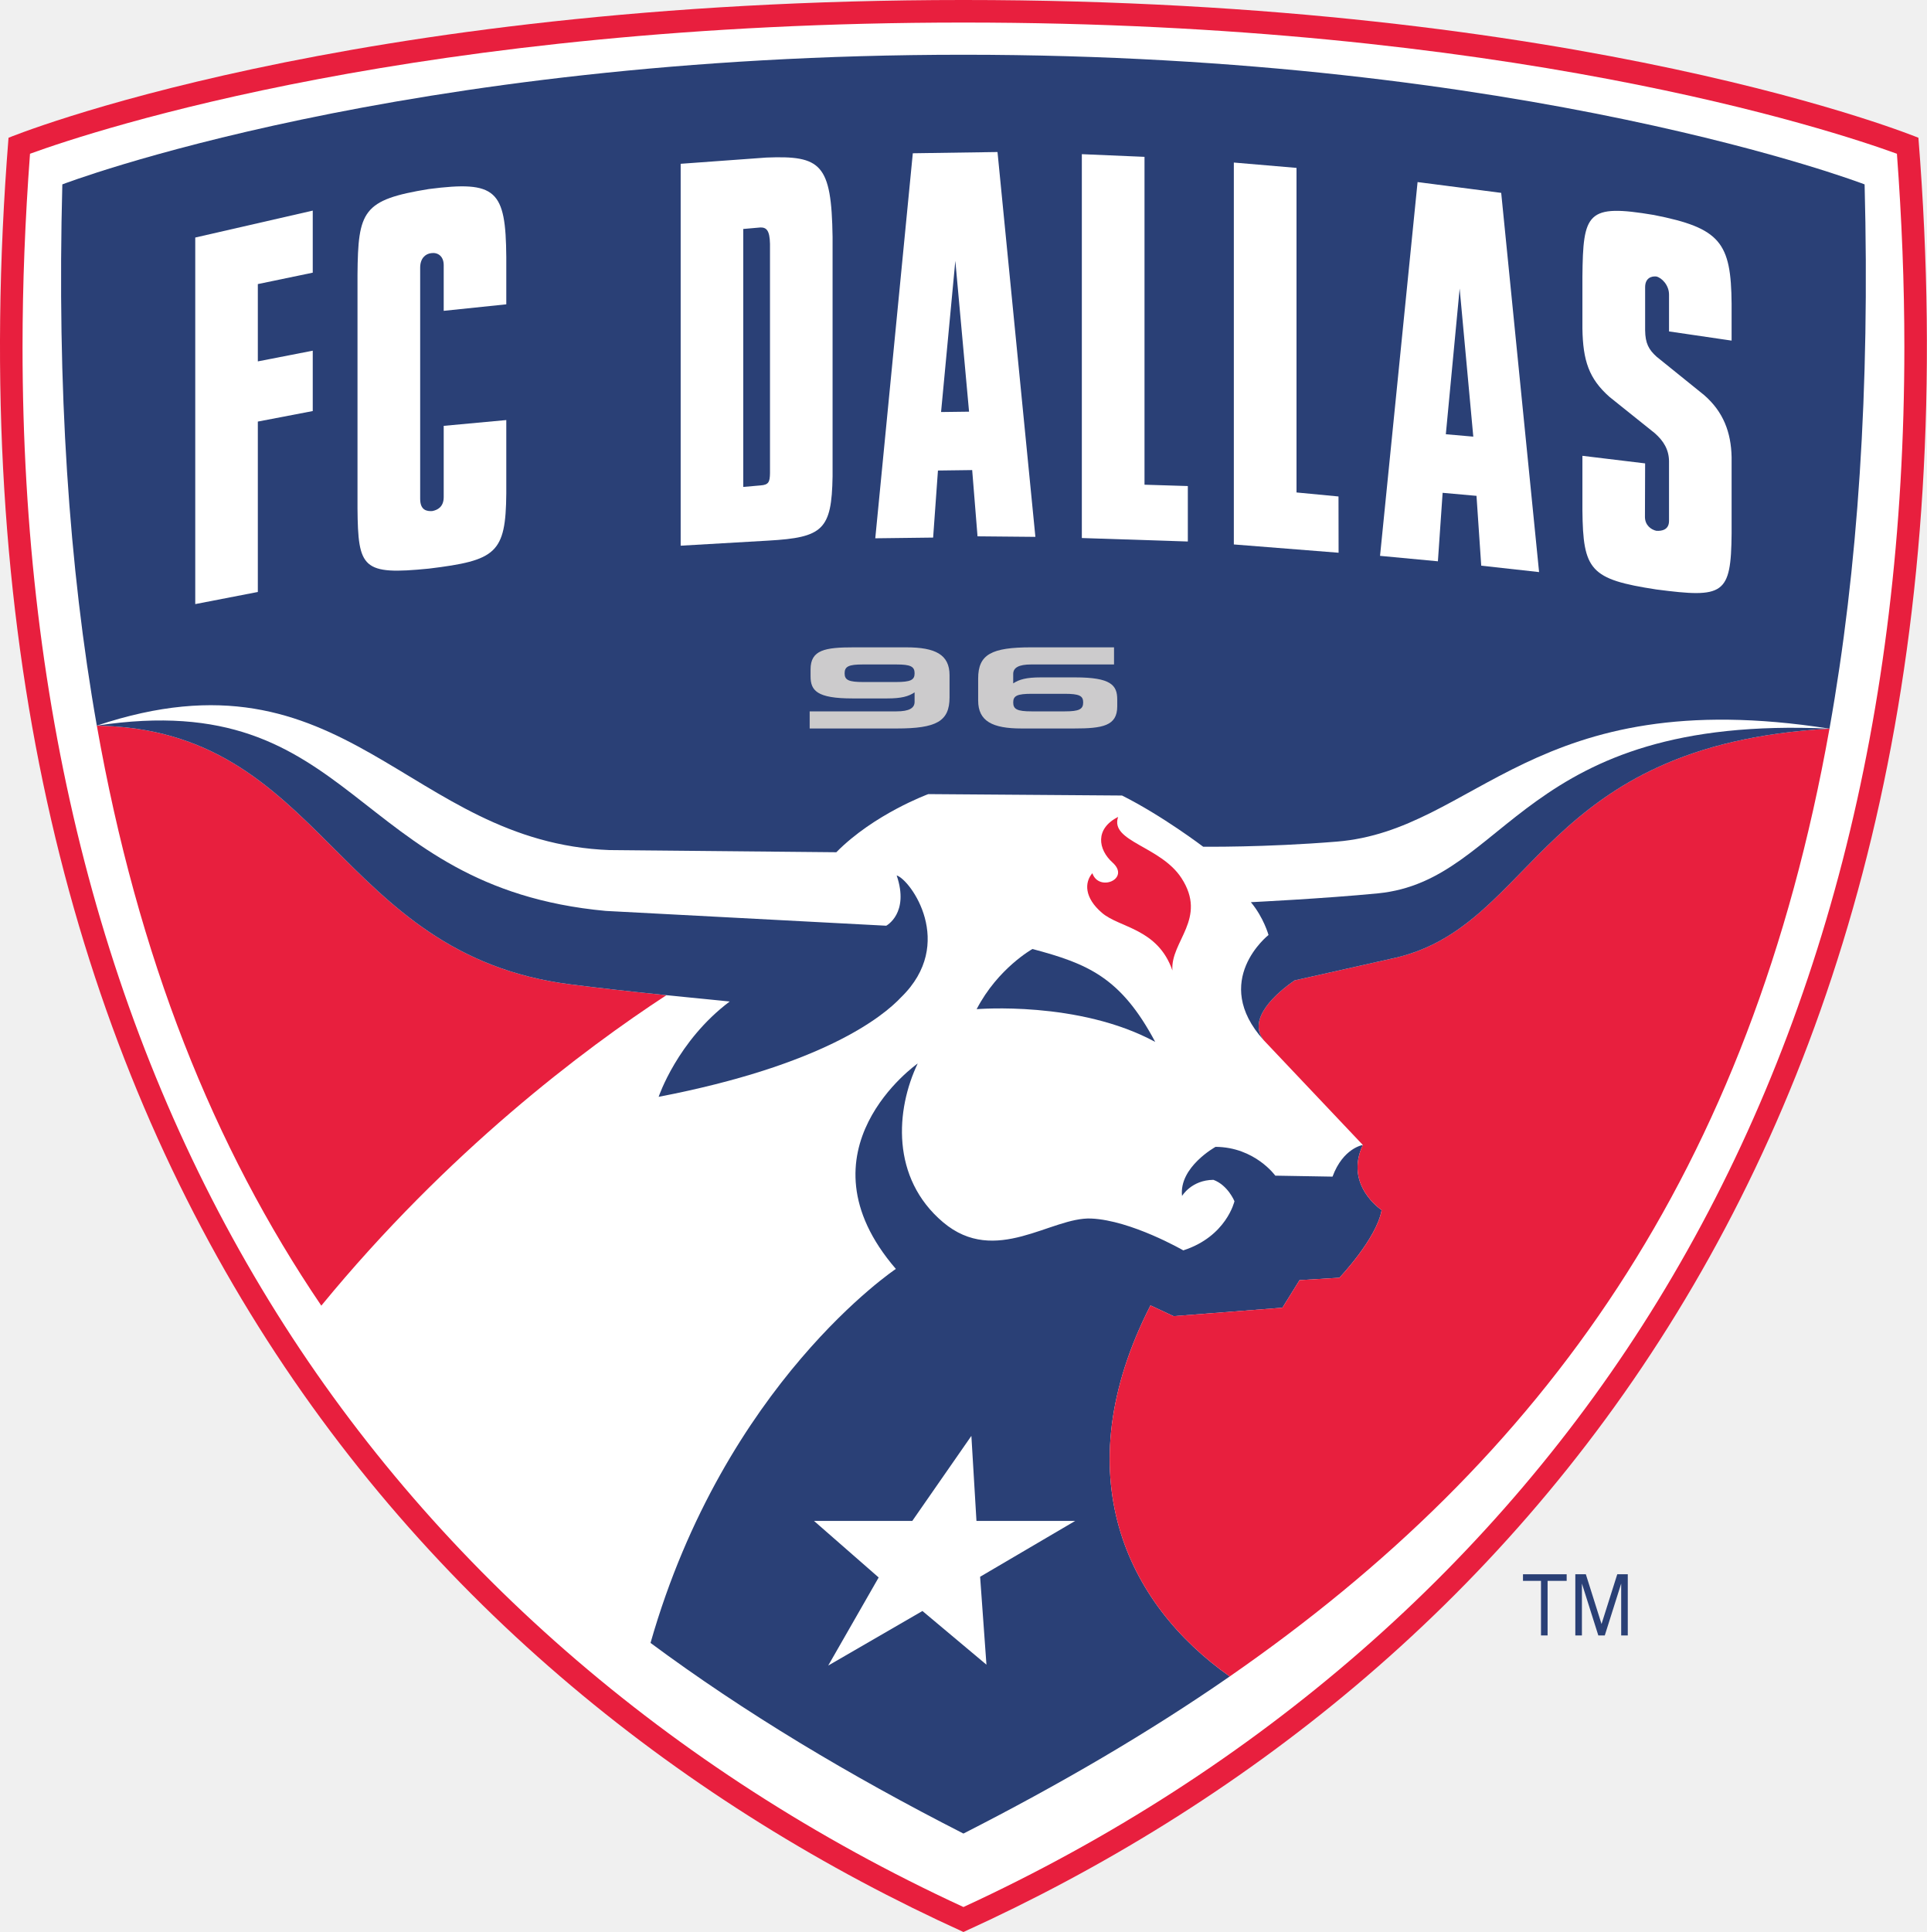
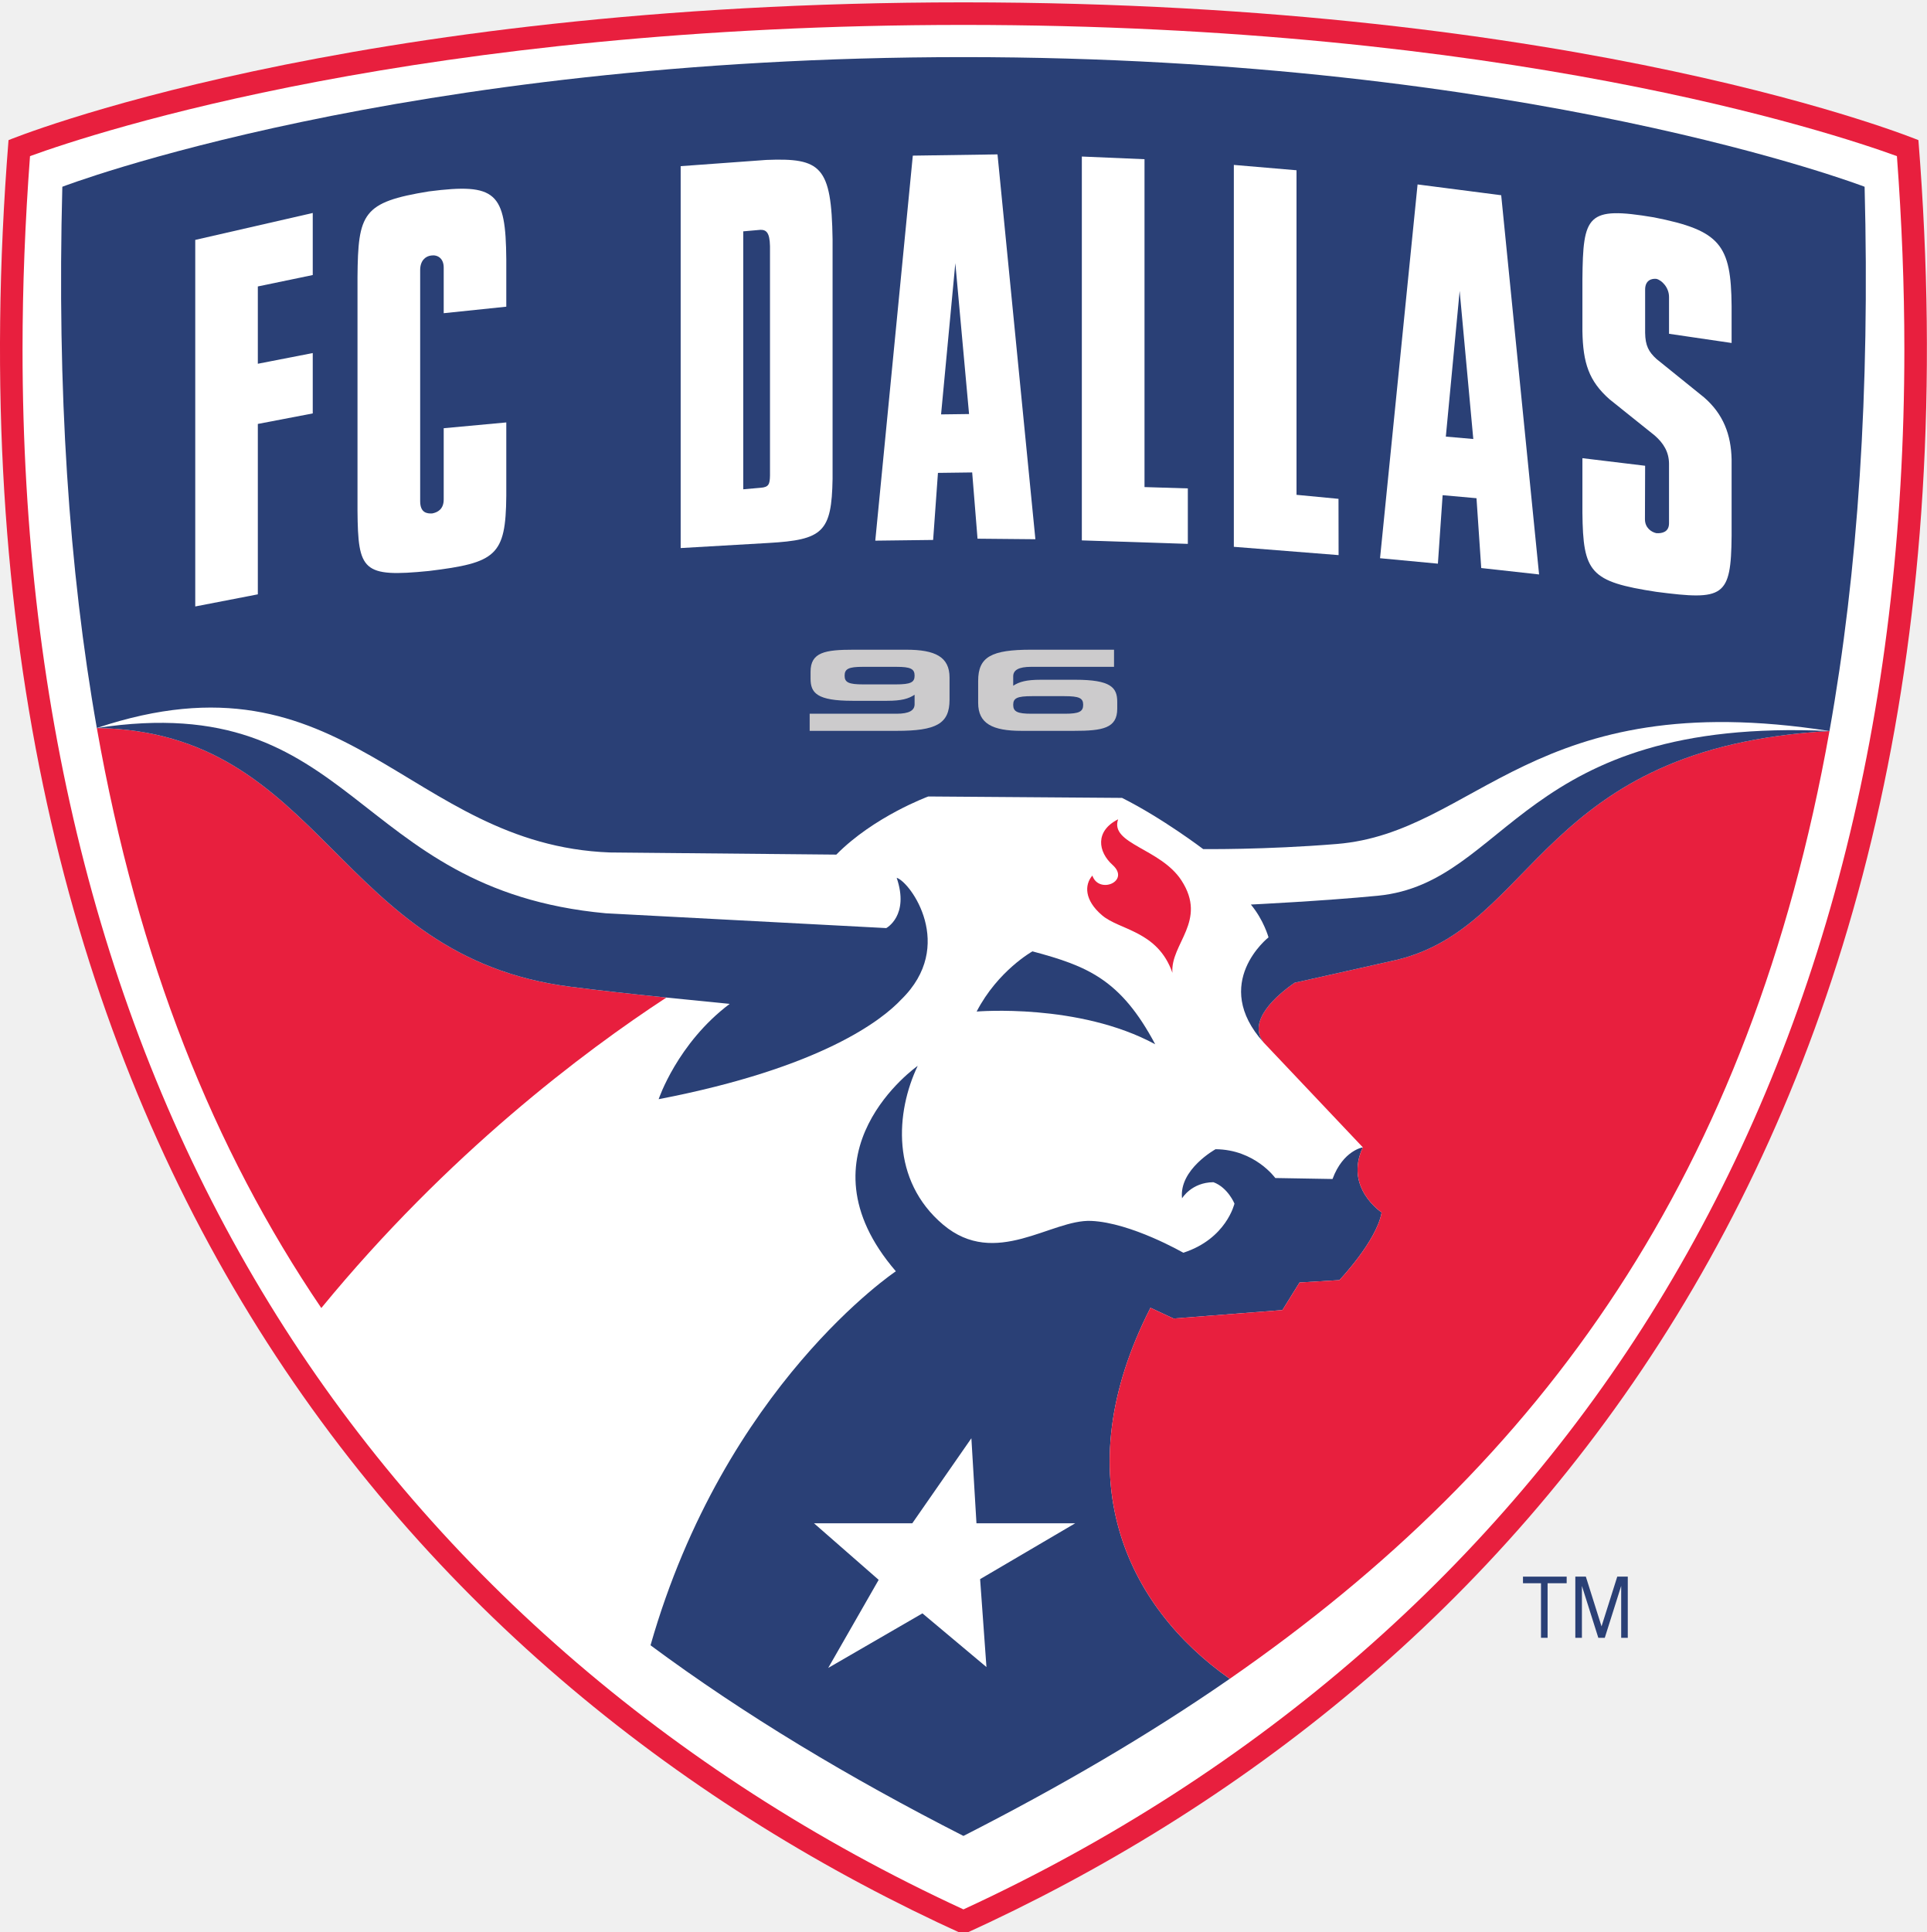
- <svg xmlns="http://www.w3.org/2000/svg" version="1.1" width="250" height="250.614" id="svg7020" xml:space="preserve">
+ <svg xmlns="http://www.w3.org/2000/svg" version="1.1" width="250" height="250.614" viewBox="0 0 250 250" id="svg7020" xml:space="preserve">
  <defs id="defs7024" />
  <g transform="matrix(0.4408993,0,0,-0.4408993,-5.726338,310.4846)" id="g7028">
    <path d="m 577.512,663.677 c 0,0 -98.452,40.531 -281.012,40.531 -182.56,0 -281.003,-40.531 -281.003,-40.531 C -7.799,371.986 134.639,209.299 296.5,135.792 458.362,209.299 600.754,371.986 577.512,663.677 z" id="path7030" style="fill:#e81f3e;fill-opacity:1;fill-rule:nonzero;stroke:none" />
    <path d="m 296.5,697.571 c 159.501,0 255.139,-31.492 274.688,-38.601 1.439,-19.322 2.188,-38.269 2.188,-56.798 0,-107.808 -24.336,-202.044 -72.615,-280.788 C 453.711,244.646 383.107,183.087 296.5,143.14 209.884,183.092 139.275,244.649 92.223,321.385 43.953,400.106 19.621,494.309 19.621,602.069 c 0,18.562 0.752,37.544 2.198,56.901 19.546,7.108 115.178,38.601 274.681,38.601 z" id="path7032" style="fill:#ffffff;fill-opacity:1;fill-rule:nonzero;stroke:none" />
    <path d="m 414.025,367.342 c 0,0 -5.799,-0.864 -8.92,-9.312 l -16.842,0.287 c 0,0 -6.009,8.395 -17.576,8.475 0,0 -10.809,-5.956 -9.864,-14.456 0,0 2.754,4.697 9.234,4.75 4.275,-1.574 6.191,-6.296 6.191,-6.296 0,0 -2.361,-10.363 -15.059,-14.456 0,0 -15.32,8.842 -27.072,9.366 -11.753,0.55 -28.175,-14.113 -43.602,-1.102 -15.426,13.037 -13.956,33.132 -7.477,46.721 0,0 -36.518,-25.524 -6.428,-60.442 0,0 -50.368,-33.578 -72.194,-110.035 27.677,-20.515 58.422,-38.931 92.08,-56.088 28.201,14.376 54.356,29.592 78.359,46.224 -30.403,21.406 -48.742,59.445 -23.32,109.171 l 6.793,-3.175 32.032,2.493 5.037,8.105 11.726,0.709 c 0,0 10.965,11.49 12.435,19.91 0,0 -11.096,7.268 -5.534,19.15 z" id="path7034" style="fill:#2a4076;fill-opacity:1;fill-rule:nonzero;stroke:none" />
    <path d="m 561.68,649.957 c 0,0 -99.359,38.144 -265.182,38.144 -165.822,0 -265.169,-38.144 -265.169,-38.144 -1.574,-59.812 1.889,-112.489 10.152,-159.237 73.638,24.66 91.188,-34.418 151,-36.622 l 66.607,-0.629 c 11.097,11.254 27.073,17.104 27.073,17.104 l 57.005,-0.419 c 11.858,-5.929 23.873,-15.058 23.873,-15.058 0,0 18.049,-0.236 39.272,1.495 41.265,3.332 57.581,46.906 145.031,33.238 8.395,46.984 11.91,99.95 10.336,160.129 z" id="path7036" style="fill:#2a4076;fill-opacity:1;fill-rule:nonzero;stroke:none" />
    <path d="m 70.443,526.476 18.416,3.568 0,50.132 16.16,3.095 0,17.76 -16.16,-3.148 0,22.744 16.16,3.358 c 0,6.191 0,12.094 0,18.259 l -34.576,-7.922 0,-107.846 z" id="path7038" style="fill:#ffffff;fill-opacity:1;fill-rule:nonzero;stroke:none" />
    <path d="m 139.201,648.593 c -19.518,-3.174 -20.855,-6.375 -21.013,-25.237 l 0,-68.732 c 0.157,-17.681 1.442,-19.649 21.013,-17.708 19.78,2.414 22.613,4.486 22.771,22.088 l 0,21.617 -18.416,-1.705 0,-20.961 c 0,-2.912 -1.837,-3.83 -3.437,-4.119 -1.496,-0.052 -3.489,0.184 -3.489,3.621 l 0,67.997 c 0,2.729 1.521,4.066 3.227,4.276 1.941,0.289 3.699,-0.866 3.699,-3.542 l 0,-13.431 18.416,1.915 0,13.903 c -0.158,19.728 -2.938,22.561 -22.771,20.017 z" id="path7040" style="fill:#ffffff;fill-opacity:1;fill-rule:nonzero;stroke:none" />
    <path d="m 238.521,657.853 -25.236,-1.836 0,-112.358 25.813,1.495 c 16.055,0.918 18.626,3.201 18.889,18.888 l 0,70.463 c -0.315,21.511 -3.411,23.977 -19.466,23.348 m 1.05,-92.867 c -0.053,-2.519 -0.342,-3.437 -2.808,-3.594 l -5.062,-0.446 0,75.894 5.062,0.446 c 1.731,0.026 2.729,-0.813 2.808,-4.827 l 0,-67.473 z" id="path7042" style="fill:#ffffff;fill-opacity:1;fill-rule:nonzero;stroke:none" />
    <path d="m 281.597,659.112 -11.044,-113.276 17.025,0.21 1.417,19.728 10.073,0.131 1.574,-19.491 17.025,-0.157 -11.147,113.224 -24.924,-0.367 m 8.316,-76.13 4.197,44.492 4.04,-44.387 -8.237,-0.105 z" id="path7044" style="fill:#ffffff;fill-opacity:1;fill-rule:nonzero;stroke:none" />
    <path d="m 349.778,658.063 -18.441,0.787 0,-112.936 31.19,-1.023 0,16.317 -12.749,0.394 0,96.461 z" id="path7046" style="fill:#ffffff;fill-opacity:1;fill-rule:nonzero;stroke:none" />
    <path d="m 394.508,559.32 0,95.49 -18.443,1.574 0,-112.358 30.825,-2.44 -0.027,16.554 -12.354,1.18 z" id="path7048" style="fill:#ffffff;fill-opacity:1;fill-rule:nonzero;stroke:none" />
    <path d="m 430.133,650.639 -11.046,-109.971 17.027,-1.6 1.389,20.147 9.969,-0.892 1.392,-20.541 17.024,-1.889 -11.148,111.571 -24.606,3.174 m 8.314,-74.188 4.067,42.866 4.013,-43.574 -8.08,0.708 z" id="path7050" style="fill:#ffffff;fill-opacity:1;fill-rule:nonzero;stroke:none" />
    <path d="m 522.54,603.996 0,10.861 c -0.158,17.97 -3.253,22.246 -22.876,26.102 -19.715,3.306 -20.842,0.708 -21.026,-18.232 l 0,-15.189 c 0.157,-9.444 1.916,-14.743 7.962,-20.095 l 13.327,-10.677 c 2.57,-2.256 4.145,-4.801 4.197,-8.211 l 0,-17.603 c 0,-2.65 -2.151,-3.017 -3.726,-2.912 -1.521,0.315 -3.357,1.626 -3.357,4.092 l 0.052,15.74 -18.455,2.23 0,-16.002 c 0.185,-17.682 2.23,-20.331 21.761,-23.322 19.833,-2.571 21.983,-1.626 22.142,16.475 l 0,22.482 c -0.158,7.267 -2.414,13.3 -8.08,18.232 l -14.009,11.307 c -2.309,2.099 -3.306,3.935 -3.358,7.739 l 0,12.697 c 0,2.649 1.784,3.306 3.306,3.148 1.574,-0.367 3.726,-2.519 3.726,-5.325 l 0,-10.834 18.416,-2.702 z" id="path7052" style="fill:#ffffff;fill-opacity:1;fill-rule:nonzero;stroke:none" />
    <path d="m 329.368,256.729 -29.04,0 -1.496,25.027 -17.393,-25.027 -28.909,0 19.02,-16.632 -14.849,-25.919 27.729,16.056 18.836,-15.793 -1.863,25.866 27.965,16.422 z" id="path7054" style="fill:#ffffff;fill-opacity:1;fill-rule:nonzero;stroke:none" />
    <path d="m 423.914,422.486 -29.959,-6.715 c -5.194,-3.569 -14.139,-11.255 -9.102,-17.604 l 29.172,-30.825 c -5.562,-11.883 5.534,-19.15 5.534,-19.15 -1.47,-8.42 -12.435,-19.91 -12.435,-19.91 l -11.726,-0.709 -5.037,-8.105 -32.032,-2.493 -6.793,3.175 c -25.422,-49.726 -7.083,-87.765 23.32,-109.171 92.447,64.062 153.191,148.312 176.486,278.85 -85.324,-4.774 -86.033,-57.451 -127.43,-67.341 z" id="path7056" style="fill:#e81f3e;fill-opacity:1;fill-rule:nonzero;stroke:none" />
    <path d="m 180.913,414.59 c -69.388,8.762 -72.483,75.054 -139.432,76.129 12.067,-68.286 34.366,-123.927 66.057,-170.65 37.277,45.437 77.283,75.475 101.55,91.345 -10.179,1.05 -20.043,2.126 -28.175,3.176 z" id="path7058" style="fill:#e81f3e;fill-opacity:1;fill-rule:nonzero;stroke:none" />
    <path d="m 360.639,445.886 c -6.139,9.418 -21.144,10.729 -18.626,17.97 -6.873,-3.463 -5.929,-9.575 -1.626,-13.431 5.326,-4.801 -4.04,-8.736 -5.954,-3.122 -2.361,-2.728 -2.361,-7.214 2.806,-11.647 5.142,-4.46 16.423,-4.539 20.752,-16.974 -0.657,8.579 10.441,15.216 2.648,27.205 z" id="path7060" style="fill:#e81f3e;fill-opacity:1;fill-rule:nonzero;stroke:none" />
    <path d="m 418.484,441.374 c -15.845,-1.548 -37.408,-2.597 -37.408,-2.597 3.777,-4.512 5.194,-9.654 5.194,-9.654 0,0 -17.185,-13.484 -1.417,-30.956 -5.037,6.349 3.907,14.034 9.102,17.604 l 29.959,6.715 c 41.396,9.89 42.105,62.567 127.43,67.341 -90.965,4.25 -94.323,-44.649 -132.859,-48.453 z" id="path7062" style="fill:#2a4076;fill-opacity:1;fill-rule:nonzero;stroke:none" />
    <path d="m 276.849,446.647 c 3.804,-11.149 -3.069,-14.796 -3.069,-14.796 l -82.53,4.355 c -75.422,6.952 -73.061,66.187 -149.768,54.513 66.948,-1.076 70.044,-67.368 139.432,-76.129 8.132,-1.05 17.996,-2.126 28.175,-3.176 6.19,-0.629 12.513,-1.259 18.626,-1.861 -15.426,-11.595 -20.908,-28.045 -20.908,-28.045 48.164,9.287 65.872,23.453 71.381,29.329 16.213,15.794 2.729,34.551 -1.338,35.81 z" id="path7064" style="fill:#2a4076;fill-opacity:1;fill-rule:nonzero;stroke:none" />
    <path d="m 316.804,425.004 c 0,0 -10.179,-5.667 -16.423,-17.708 0,0 30.037,2.57 52.545,-9.629 -10.126,19.047 -19.91,23.008 -36.122,27.336 z" id="path7066" style="fill:#2a4076;fill-opacity:1;fill-rule:nonzero;stroke:none" />
    <path d="m 461.152,239.1 5.299,0 0,-16.055 1.941,0 0,16.055 5.614,0 0,1.941 -12.854,0 0,-1.941 z" id="path7068" style="fill:#2a4076;fill-opacity:1;fill-rule:nonzero;stroke:none" />
    <path d="m 488.895,241.041 -4.63,-14.638 -4.617,14.638 -3.096,0 0,-17.996 1.941,0 0,15.268 4.827,-15.268 1.901,0 4.827,15.268 0,-15.268 1.941,0 0,17.996 -3.096,0 z" id="path7070" style="fill:#2a4076;fill-opacity:1;fill-rule:nonzero;stroke:none" />
    <path d="m 279.71,513.752 -15.504,0 c -8.421,0 -12.696,-0.735 -12.696,-6.48 l 0,-2.046 c 0,-4.198 1.862,-6.506 12.355,-6.506 l 10.152,0 c 4.276,0 6.322,0.603 8.106,1.784 l 0,-2.781 c 0,-1.836 -1.574,-2.807 -5.325,-2.807 l -25.552,0 0,-5.037 25.604,0 c 11.648,0 15.557,2.072 15.557,9.155 l 0,6.532 c 0,6.06 -4.197,8.185 -12.697,8.185 m -3.174,-10.205 -9.497,0 c -4.381,0 -5.509,0.604 -5.509,2.571 0,1.994 1.181,2.597 5.325,2.597 l 9.917,0 c 4.171,0 5.352,-0.603 5.352,-2.597 0,-1.967 -1.128,-2.571 -5.588,-2.571 z" id="path7072" style="fill:#cccbcc;fill-opacity:1;fill-rule:nonzero;stroke:none" />
    <path d="m 329.397,504.912 -10.153,0 c -4.274,0 -6.321,-0.604 -8.104,-1.758 l 0,2.755 c 0,1.836 1.574,2.807 5.299,2.807 l 24.37,0 0,5.037 -24.423,0 c -11.622,0 -15.558,-2.073 -15.558,-9.156 l 0,-6.506 c 0,-6.086 4.25,-8.211 12.725,-8.211 l 15.478,0 c 8.447,0 12.723,0.761 12.723,6.506 l 0,2.02 c 0,4.224 -1.861,6.506 -12.355,6.506 m -3.018,-9.995 -9.889,0 c -4.173,0 -5.352,0.63 -5.352,2.624 0,1.967 1.154,2.544 5.534,2.544 l 9.523,0 c 4.407,0 5.534,-0.577 5.534,-2.544 0,-1.994 -1.18,-2.624 -5.352,-2.624 z" id="path7074" style="fill:#cccbcc;fill-opacity:1;fill-rule:nonzero;stroke:none" />
  </g>
</svg>
